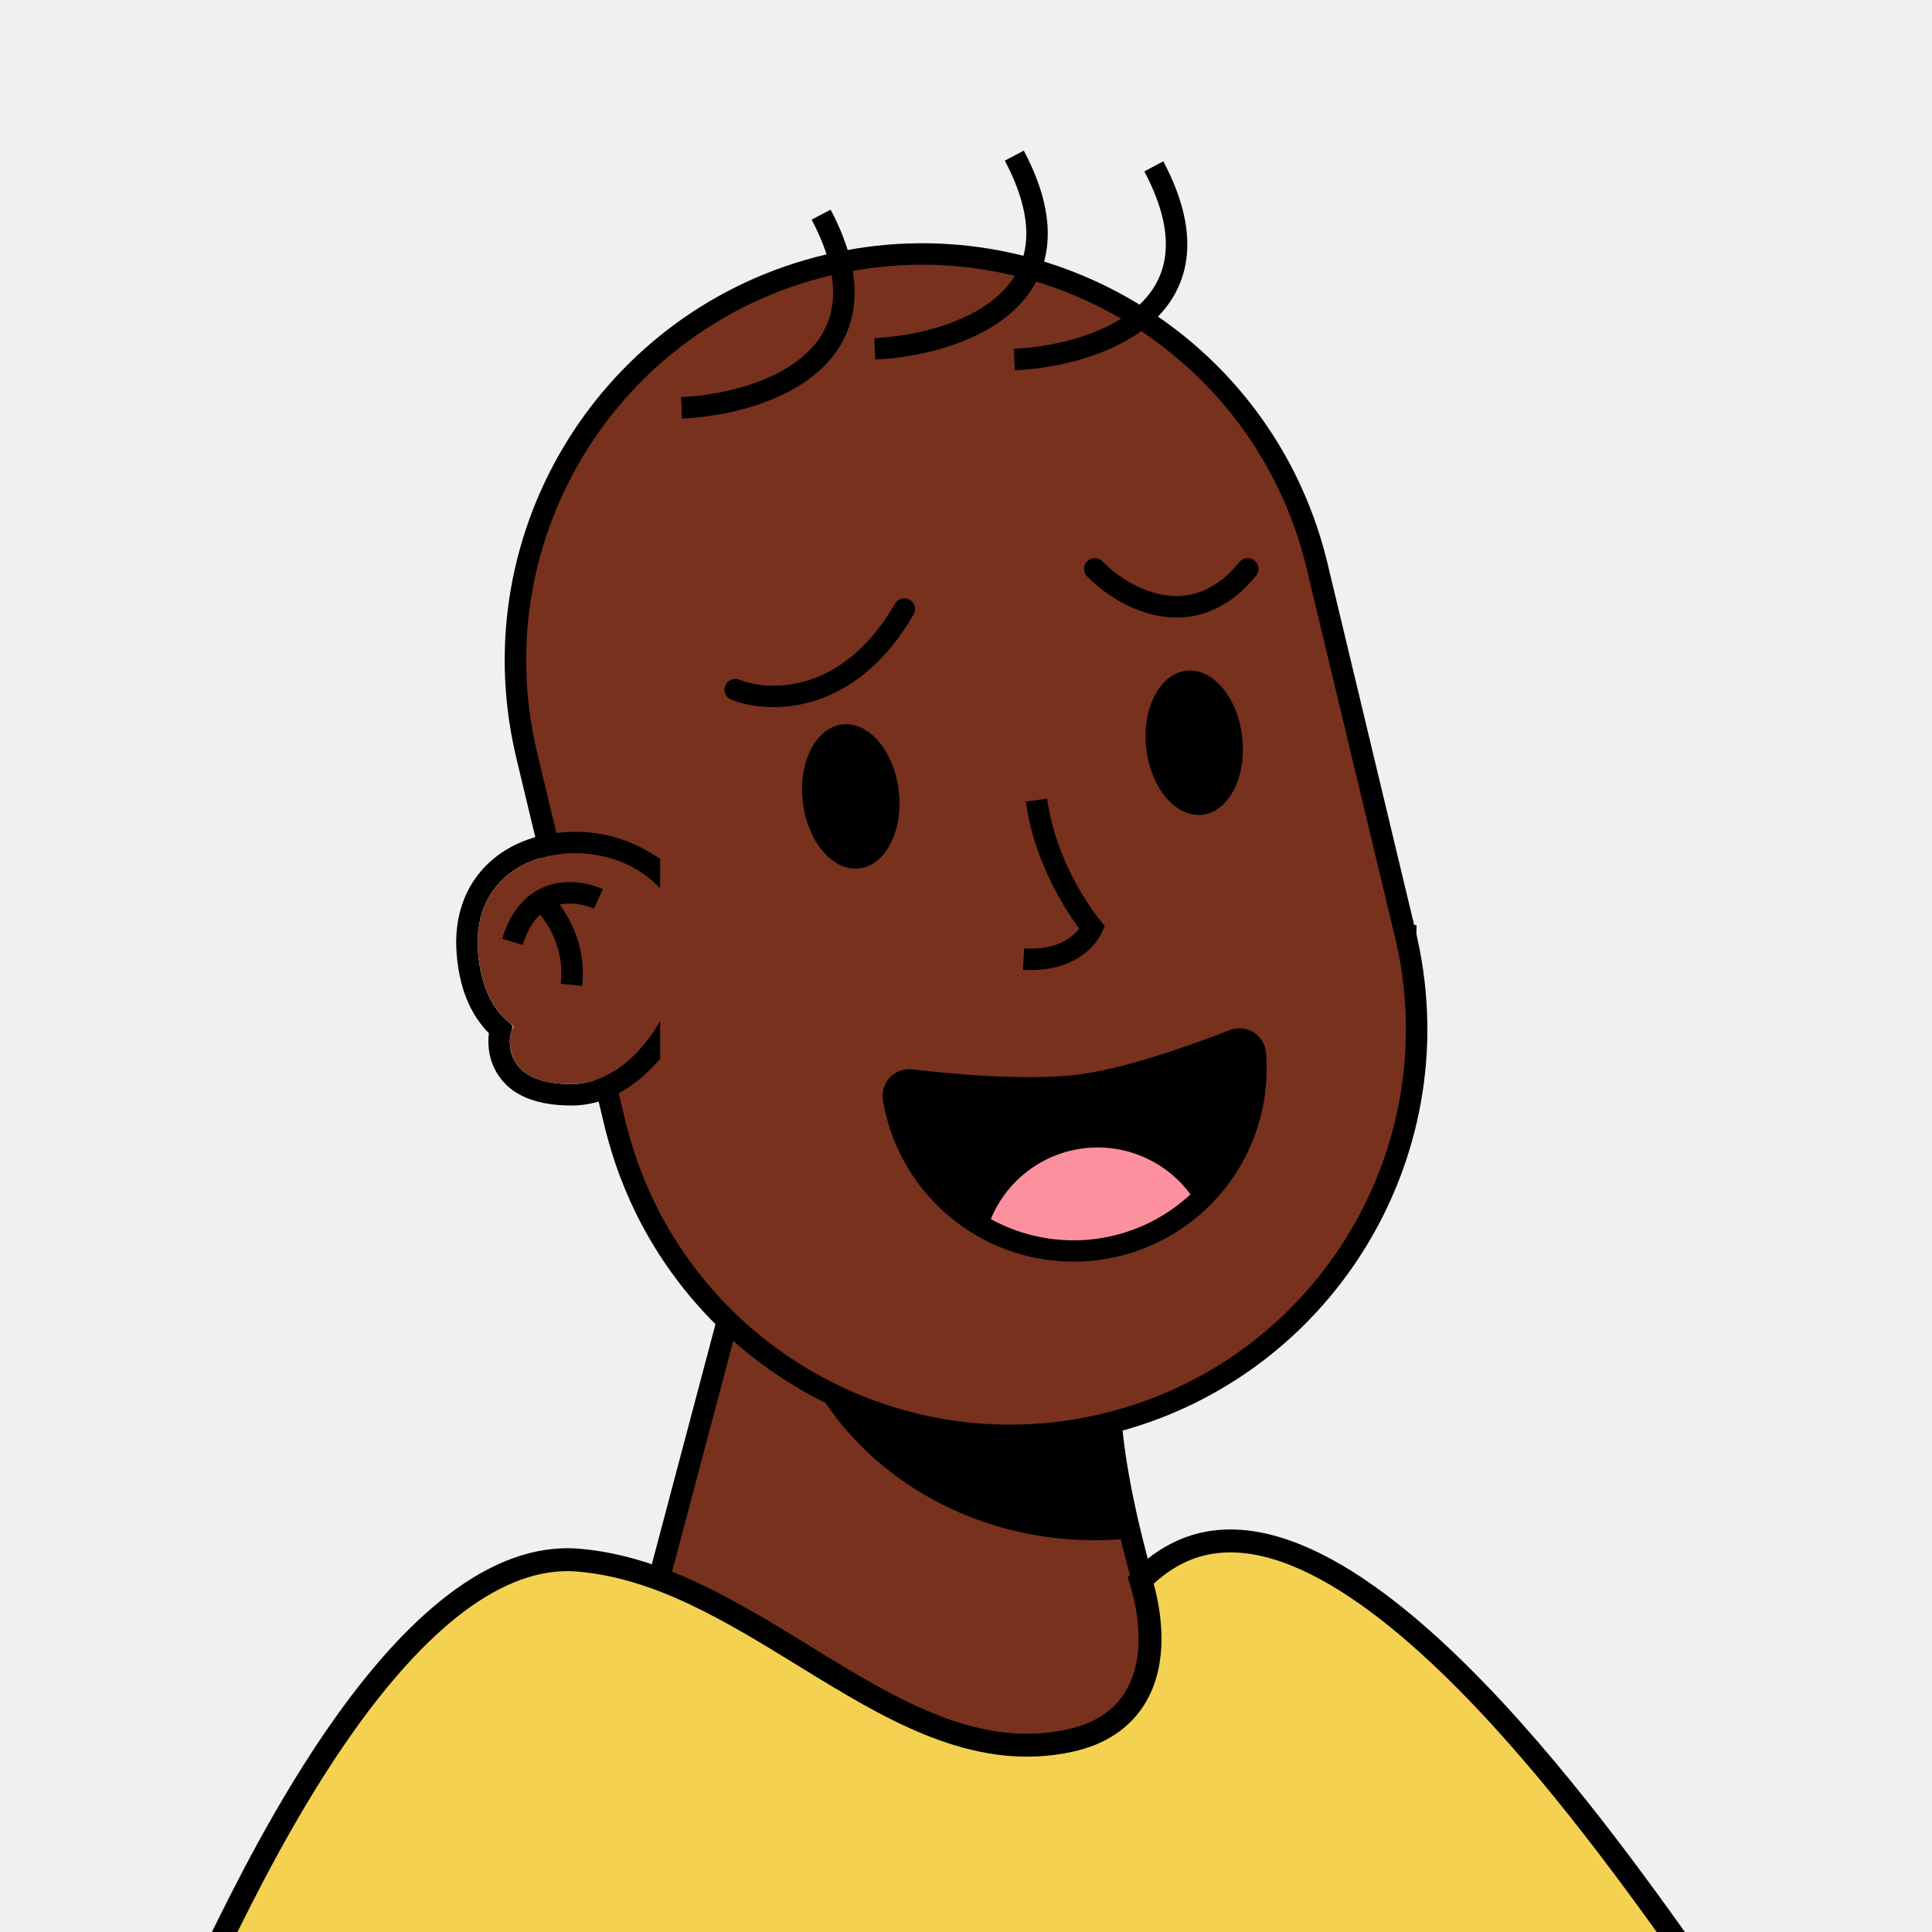
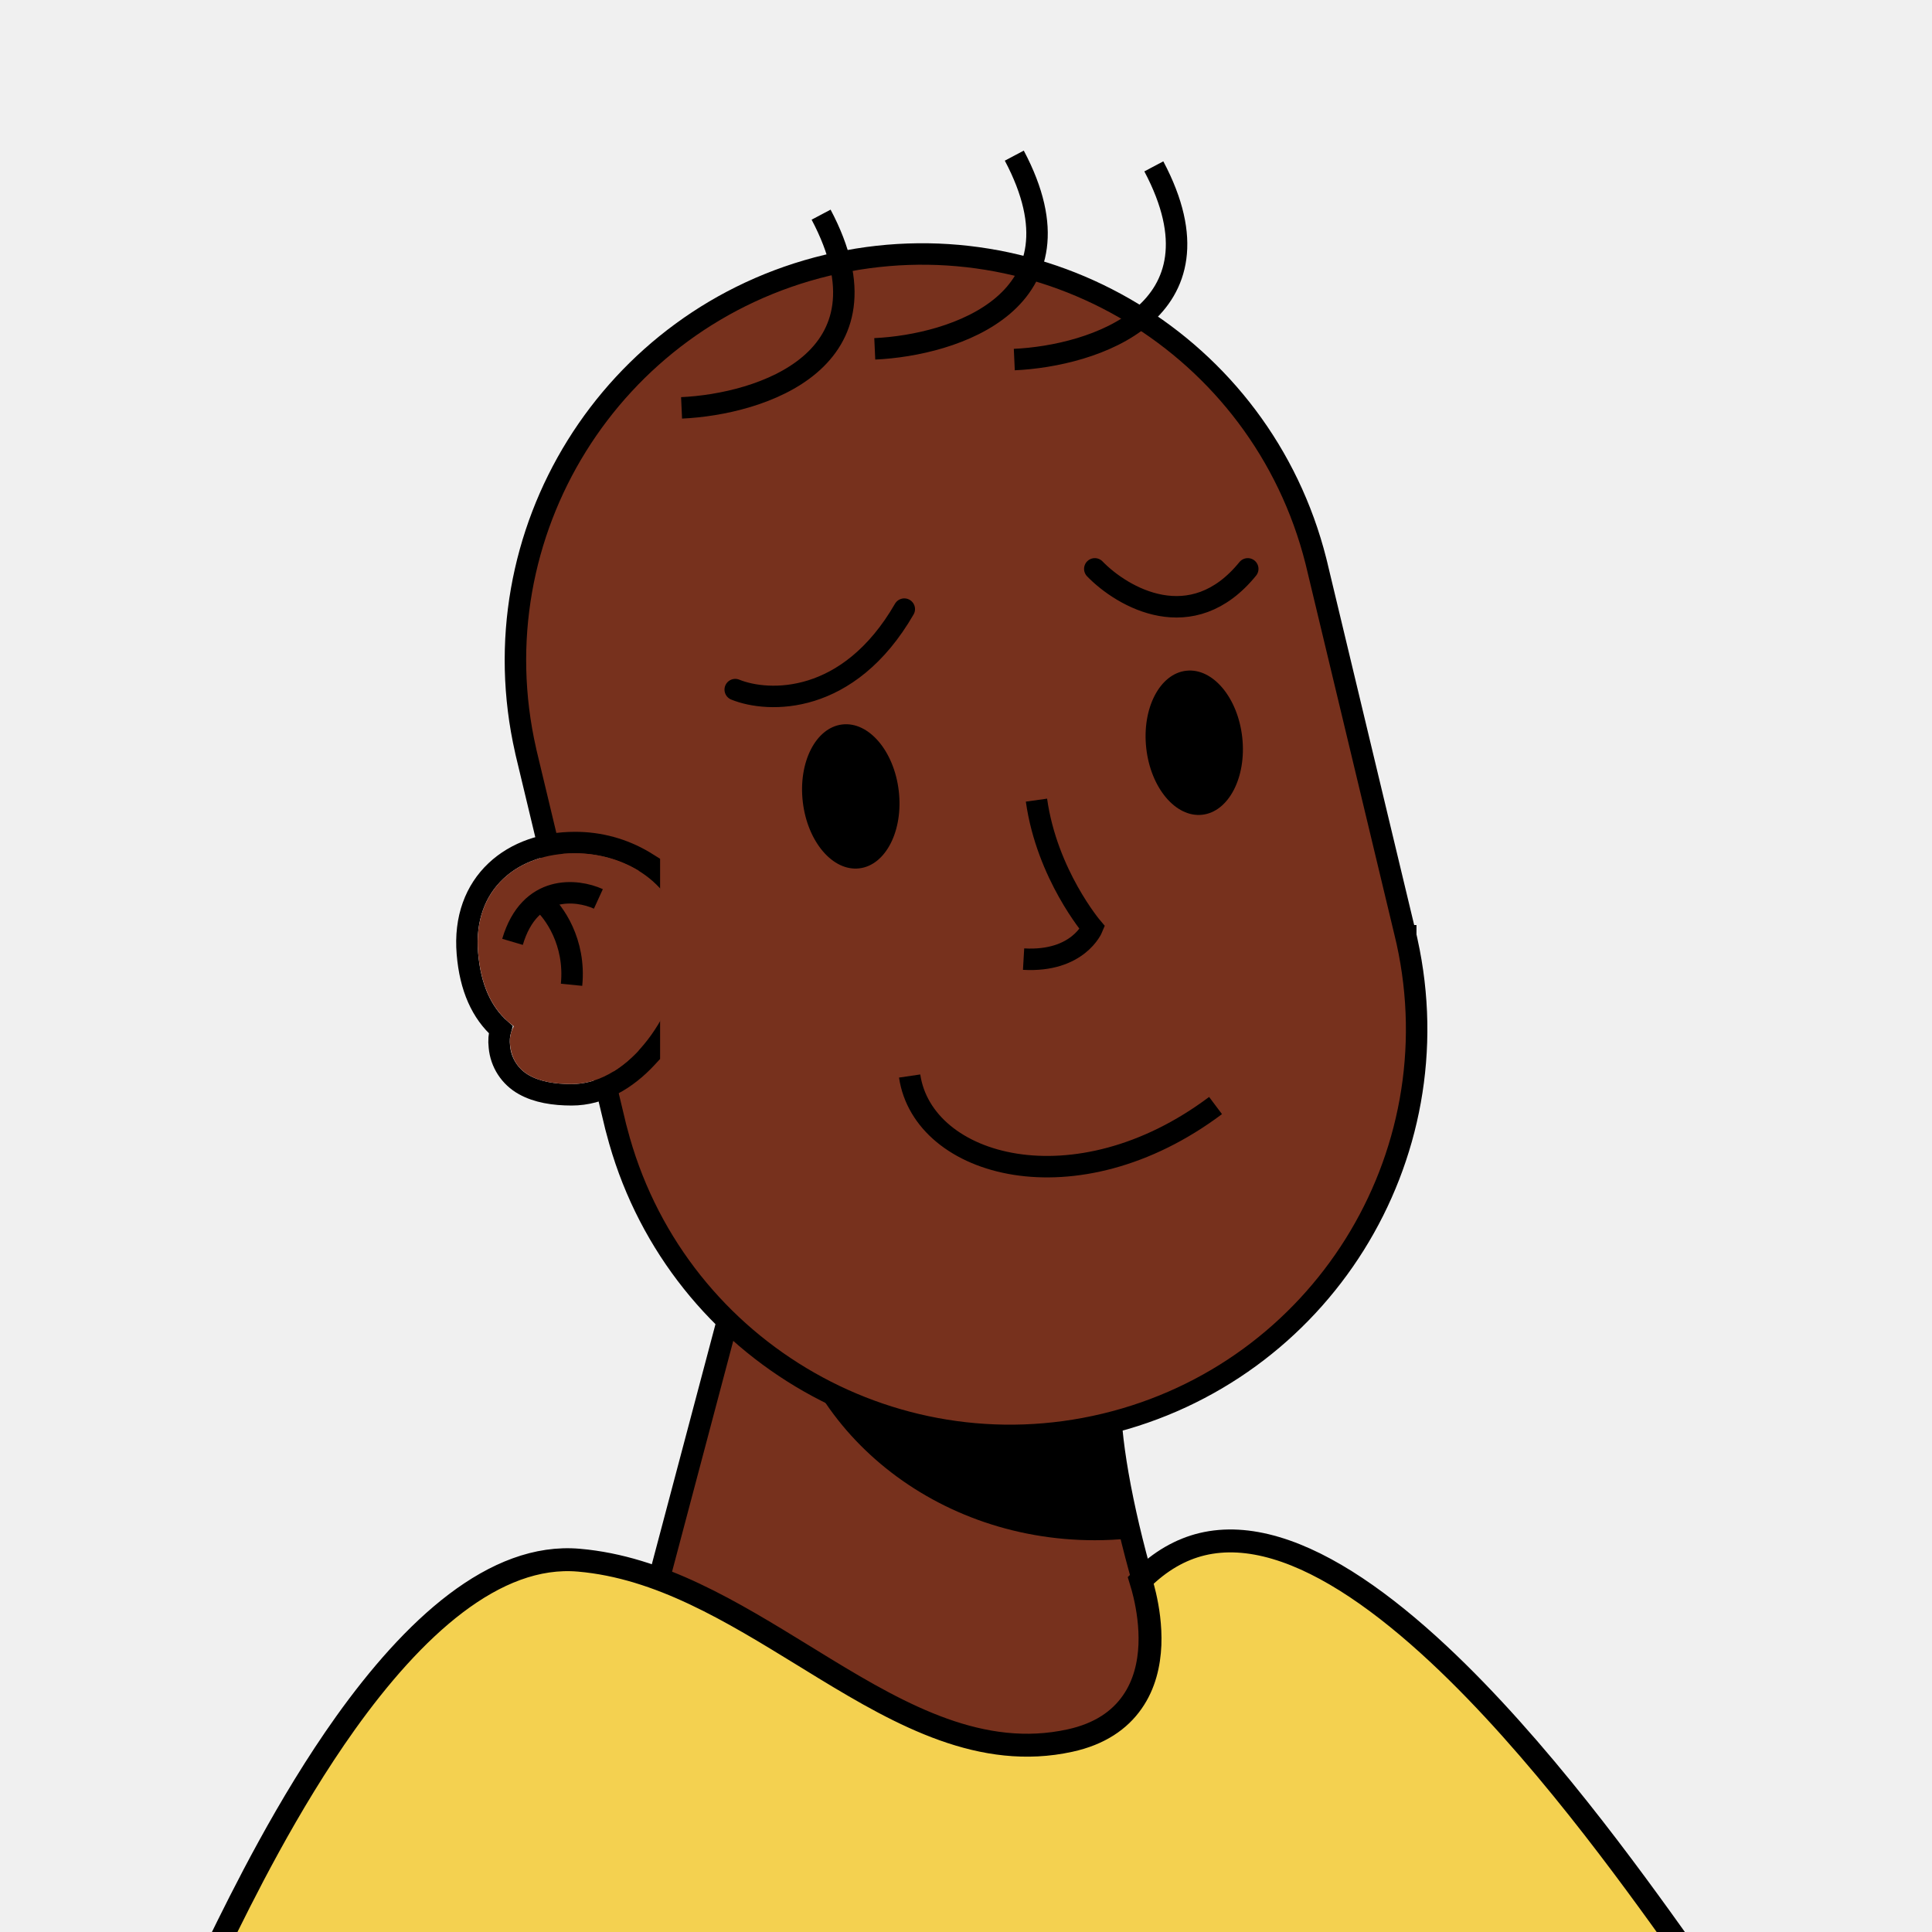
<svg xmlns="http://www.w3.org/2000/svg" viewBox="0 0 360 360" fill="none" shape-rendering="auto">
  <mask id="viewboxMask">
    <rect width="360" height="360" rx="0" ry="0" x="0" y="0" fill="#fff" />
  </mask>
  <g mask="url(#viewboxMask)">
    <g transform="translate(80 23)">
      <path d="M154 319.5c-14.4-20-25.67-58.67-27-78L58.5 212 30 319.5h124Z" fill="#77311d" stroke="#000" stroke-width="4" />
      <path d="M130.37 263.69c-2.1.2-4.22.31-6.37.31-30.78 0-56.05-21.57-58.76-49.1L127 241.5c.38 5.48 1.55 13.32 3.37 22.19Z" fill="#000" style="mix-blend-mode:multiply" />
      <path d="M181.94 151.37v.01l.1.4.14.65A75.72 75.72 0 0 1 34.93 187.7l-.2-.74L18 117.13l-.06-.29A75.72 75.72 0 0 1 165.2 81.55l.05.21.02.08.05.2.05.2v.01l16.4 68.44.08.34.08.34Z" fill="#77311d" stroke="#000" stroke-width="4" />
      <g transform="translate(34 102.3)" />
    </g>
    <g transform="translate(170 183)">
-       <path d="M64.73 25.7a36 36 0 0 0 1.18-12.54 4.98 4.98 0 0 0-6.8-4.2c-4.26 1.67-18.03 6.88-27.62 8.2-10.52 1.44-26.66-.32-31.44-.91a4.98 4.98 0 0 0-5.53 5.74 36 36 0 0 0 70.21 3.7Z" fill="#000000" />
-       <path d="M51.83 39.55a32 32 0 0 1-37.2 4.62 21.5 21.5 0 0 1 37.2-4.62Z" fill="#FC909F" />
+       <path d="M-.5 17.5c2.5 17 31 25 57 5.5" stroke="#000000" stroke-width="4" />
    </g>
    <g transform="translate(110 102)">
      <path d="M27 26.5c6.17 2.5 21.1 3 31.5-15M94 4c5.17 5.33 18.1 12.8 28.5 0" stroke="#000000" stroke-width="4" stroke-linecap="round" />
    </g>
    <g transform="translate(49 11)">
      <path d="M140 56c14.67-.67 40.4-8.8 26-36M114 54c14.67-.67 40.4-8.8 26-36M78 65c14.67-.67 40.4-8.8 26-36" stroke="#000000" stroke-width="4" />
    </g>
    <g transform="translate(142 119)">
      <g fill="#000000">
        <ellipse cx="16.53" cy="29.4" rx="9" ry="13.5" transform="rotate(-6.78 16.53 29.4)" />
        <ellipse cx="80.53" cy="19.4" rx="9" ry="13.5" transform="rotate(-6.28 80.53 19.4)" />
      </g>
      <g transform="translate(-40 -8)" />
    </g>
    <g transform="rotate(-8 1149.44 -1186.92)">
      <path d="M16.5 3c0 14 7 25 7 25S20 34 10 32" stroke="#000" stroke-width="4" />
    </g>
    <g transform="translate(84 154)">
      <path d="M37 8.25V7.13l-.95-.59A24.91 24.91 0 0 0 23.08 3C17.44 3 12.16 4.75 8.4 8.3c-3.8 3.58-5.86 8.83-5.31 15.37.52 6.37 2.66 11.06 6.2 14.17-.29 1-.37 2.08-.24 3.21a8.98 8.98 0 0 0 4.6 7.08C16.09 49.5 19.2 50 22.52 50c5.48 0 10.29-2.95 13.95-6.89l.53-.57V8.25Z" stroke="#000" stroke-width="4" />
      <path d="M42.97 23.98c.07-.65.1-1.3.1-1.98 0-10.22-9.5-17-20-17C12.6 5 4.09 11.5 5.09 23.5c.56 6.68 2.95 11.07 6.65 13.72a5.7 5.7 0 0 0-.68 3.6C11.68 46.1 16.19 48 22.52 48c11.1 0 19.9-14.05 20.45-24.02Z" fill="#77311d" />
      <path d="M27.5 13.5c-4-1.83-12.8-2.8-16 8" stroke="#000" stroke-width="4" />
      <path d="M17 14c2.17 1.83 6.3 7.5 5.5 15.5" stroke="#000" stroke-width="4" />
      <g transform="translate(3 42)" />
    </g>
    <g transform="translate(53 272)">
      <path d="M260.37 90.86H-12.54l.1-.2C-7.89 81.38.5 64.31 11.4 49.03c6.2-8.67 13.13-16.65 20.54-22.27 7.41-5.61 15.12-8.73 22.95-8.04 15.06 1.31 28.46 9.56 41.93 17.83l3.83 2.35c14.48 8.82 29.35 17.02 45.72 13.43 5.53-1.2 9.26-3.8 11.6-7.16 2.32-3.3 3.15-7.15 3.3-10.66.14-3.52-.4-6.85-.96-9.26a39.89 39.89 0 0 0-.75-2.78c3.63-3.64 7.47-5.77 11.43-6.73 4.3-1.03 8.89-.73 13.72.7 9.73 2.87 20.14 10.25 30.3 19.73 18.61 17.37 35.69 41.14 45.36 54.68Z" fill="#f4d150" stroke="#000" stroke-width="4.27" />
    </g>
  </g>
</svg>
